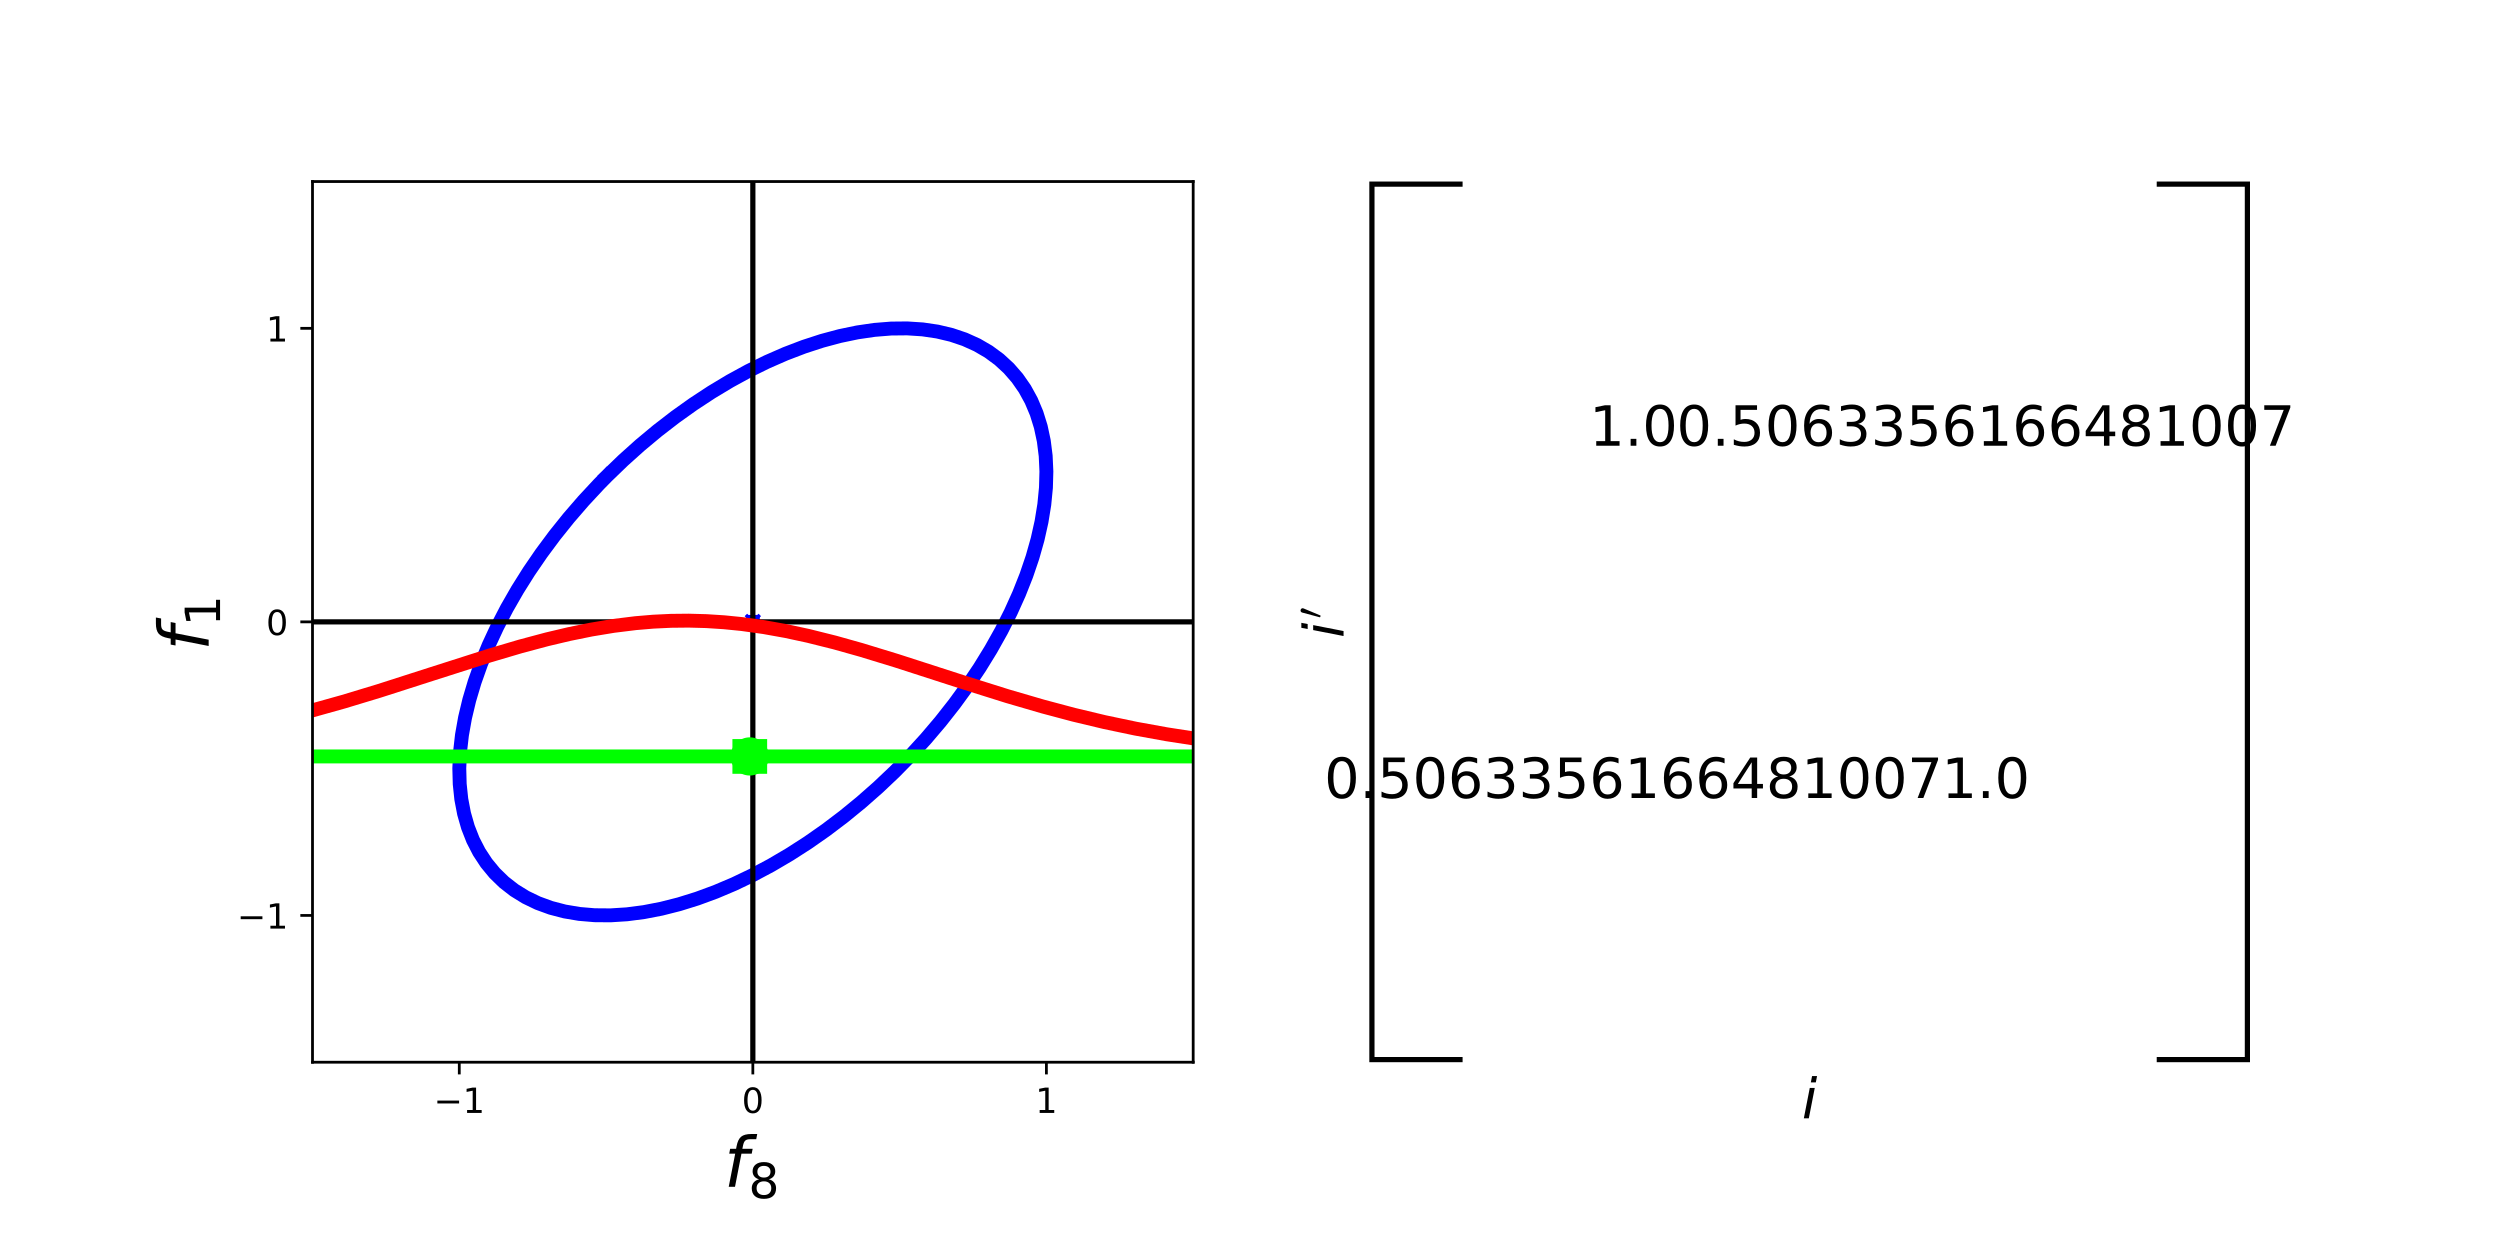
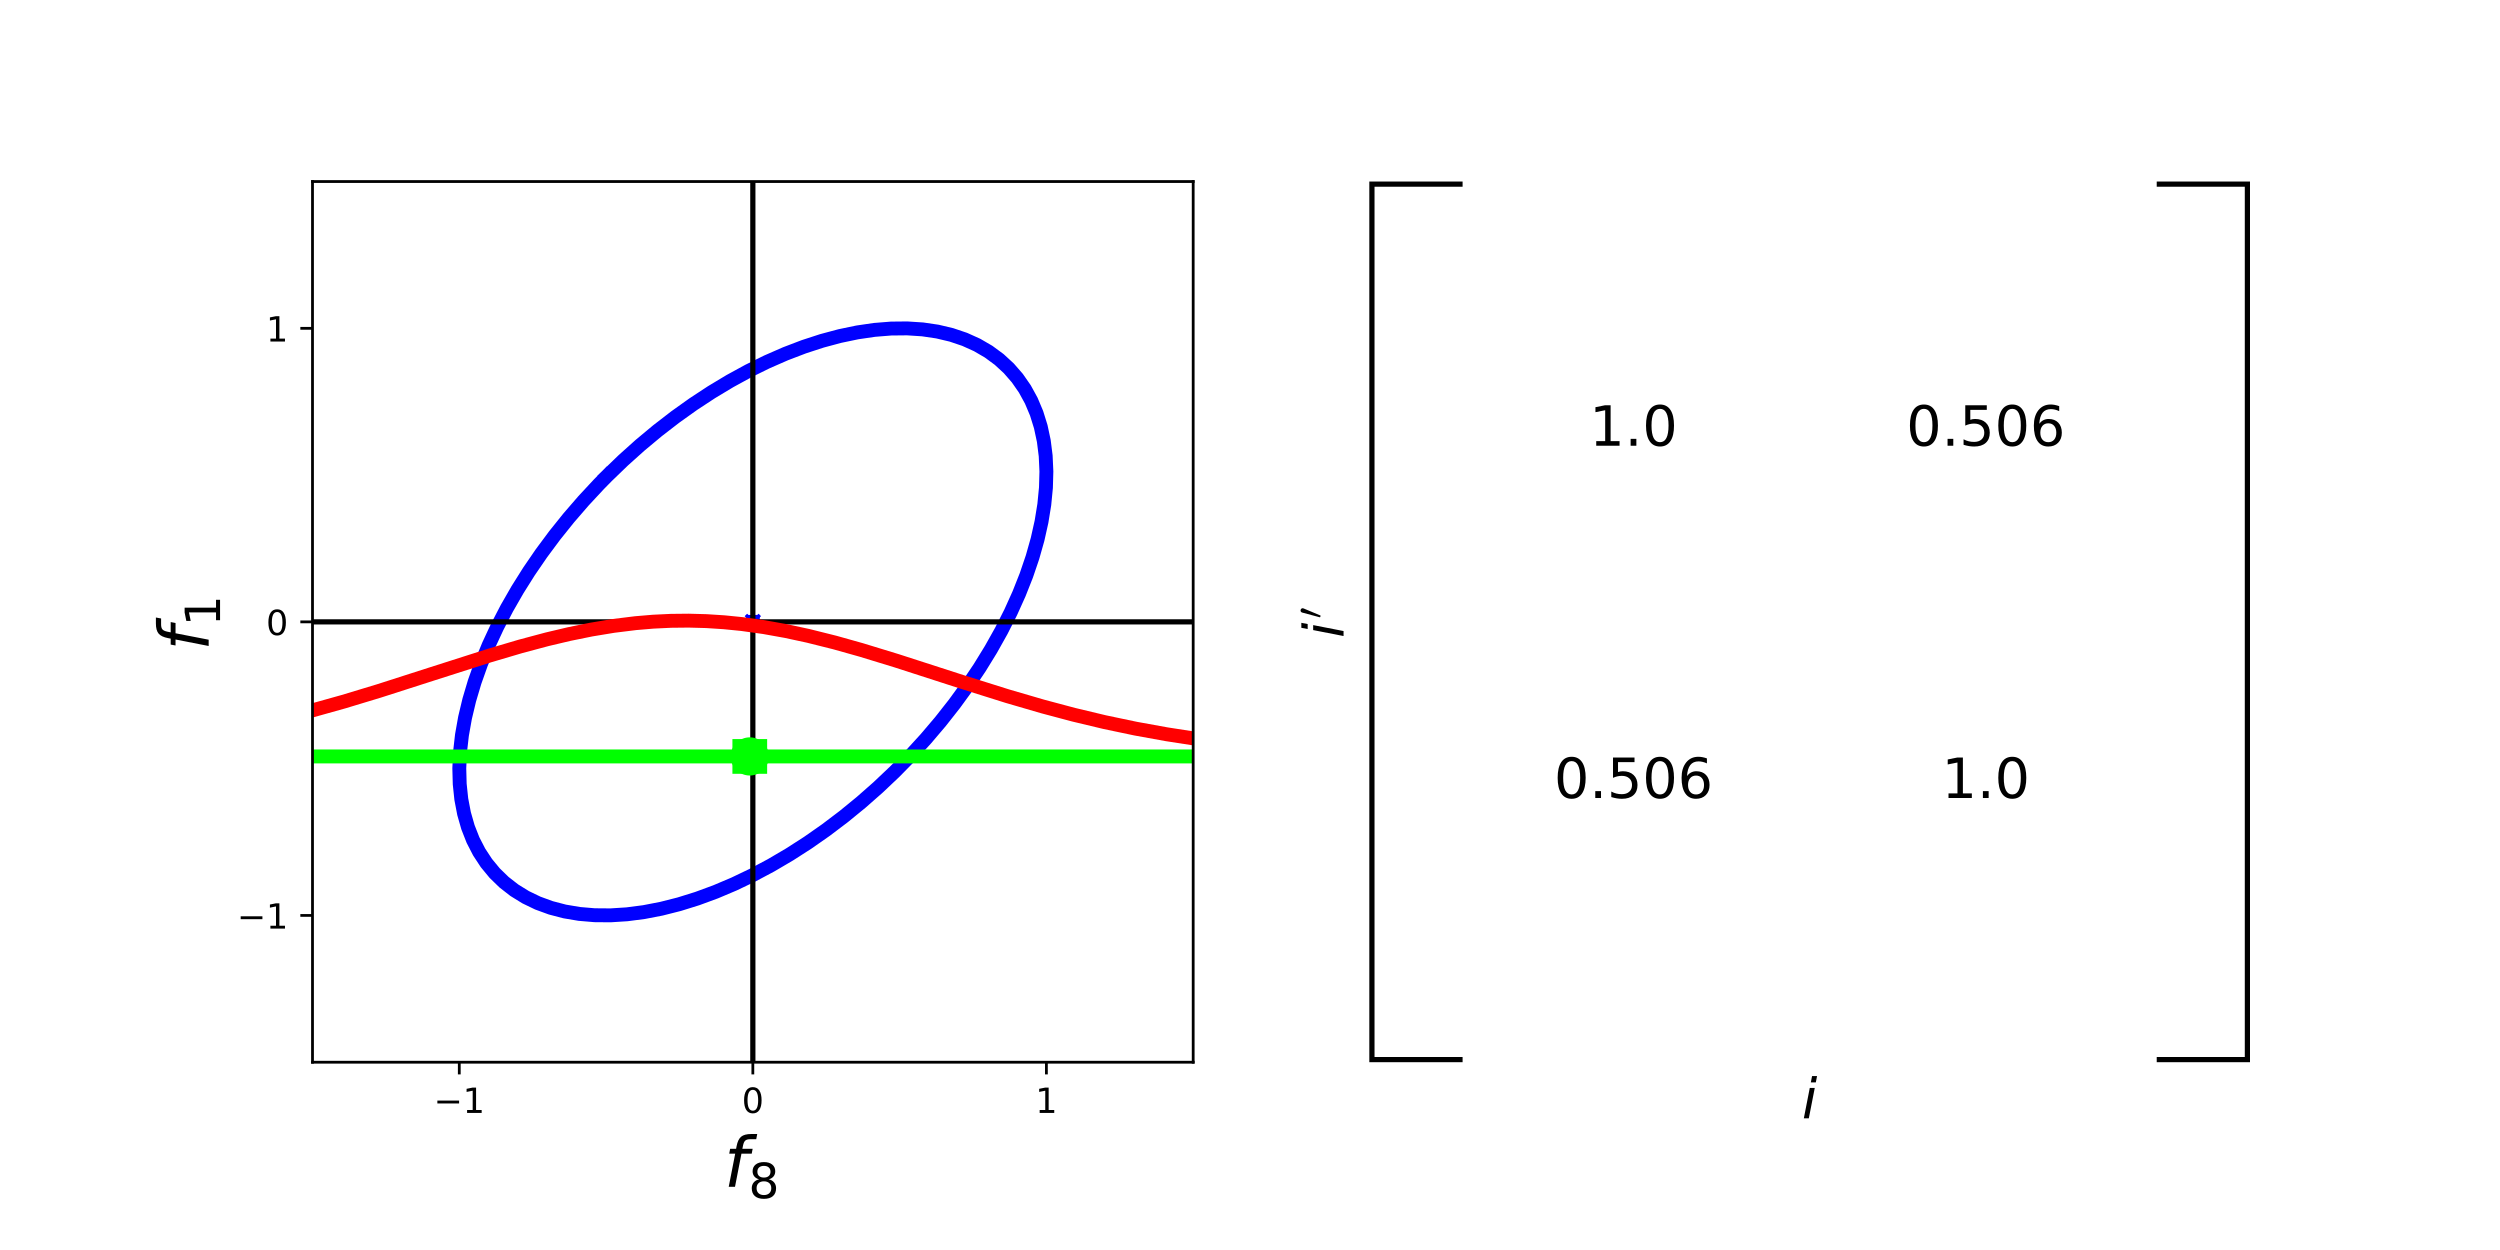
<svg xmlns="http://www.w3.org/2000/svg" xmlns:xlink="http://www.w3.org/1999/xlink" height="360pt" version="1.1" viewBox="0 0 720 360" width="720pt">
  <defs>
    <style type="text/css">
*{stroke-linecap:butt;stroke-linejoin:round;}
  </style>
  </defs>
  <g id="figure_1">
    <g id="patch_1">
      <path d="M 0 360  L 720 360  L 720 0  L 0 0  z " style="fill:none;" />
    </g>
    <g id="axes_1">
      <g id="patch_2">
        <path d="M 90 305.918  L 343.636 305.918  L 343.636 52.282  L 90 52.282  z " style="fill:none;" />
      </g>
      <g id="matplotlib.axis_1">
        <g id="xtick_1">
          <g id="line2d_1">
            <defs>
-               <path d="M 0 0  L 0 3.5  " id="m4b5c09559f" style="stroke:#000000;stroke-width:0.8;" />
-             </defs>
-             <g>
-               <use style="stroke:#000000;stroke-width:0.8;" x="132.273" xlink:href="#m4b5c09559f" y="305.918" />
+               <path d="M 0 0  L 0 3.5  " id="mfac8abcacf" style="stroke:#000000;stroke-width:0.8;" />
+             </defs>
+             <g>
+               <use style="stroke:#000000;stroke-width:0.8;" x="132.273" xlink:href="#mfac8abcacf" y="305.918" />
            </g>
          </g>
          <g id="text_1">
            <defs>
              <path d="M 10.594 35.5  L 73.188 35.5  L 73.188 27.203  L 10.594 27.203  z " id="DejaVuSans-2212" />
              <path d="M 12.406 8.297  L 28.516 8.297  L 28.516 63.922  L 10.984 60.406  L 10.984 69.391  L 28.422 72.906  L 38.281 72.906  L 38.281 8.297  L 54.391 8.297  L 54.391 0  L 12.406 0  z " id="DejaVuSans-31" />
            </defs>
            <g transform="translate(124.9016 320.5166)scale(0.1 -0.1)">
              <use xlink:href="#DejaVuSans-2212" />
              <use x="83.789" xlink:href="#DejaVuSans-31" />
            </g>
          </g>
        </g>
        <g id="xtick_2">
          <g id="line2d_2">
            <g>
-               <use style="stroke:#000000;stroke-width:0.8;" x="216.818" xlink:href="#m4b5c09559f" y="305.918" />
+               <use style="stroke:#000000;stroke-width:0.8;" x="216.818" xlink:href="#mfac8abcacf" y="305.918" />
            </g>
          </g>
          <g id="text_2">
            <defs>
              <path d="M 31.781 66.406  Q 24.172 66.406 20.328 58.906  Q 16.5 51.422 16.5 36.375  Q 16.5 21.391 20.328 13.891  Q 24.172 6.391 31.781 6.391  Q 39.453 6.391 43.281 13.891  Q 47.125 21.391 47.125 36.375  Q 47.125 51.422 43.281 58.906  Q 39.453 66.406 31.781 66.406  z M 31.781 74.219  Q 44.047 74.219 50.516 64.516  Q 56.984 54.828 56.984 36.375  Q 56.984 17.969 50.516 8.266  Q 44.047 -1.422 31.781 -1.422  Q 19.531 -1.422 13.062 8.266  Q 6.594 17.969 6.594 36.375  Q 6.594 54.828 13.062 64.516  Q 19.531 74.219 31.781 74.219  z " id="DejaVuSans-30" />
            </defs>
            <g transform="translate(213.6369 320.5166)scale(0.1 -0.1)">
              <use xlink:href="#DejaVuSans-30" />
            </g>
          </g>
        </g>
        <g id="xtick_3">
          <g id="line2d_3">
            <g>
-               <use style="stroke:#000000;stroke-width:0.8;" x="301.364" xlink:href="#m4b5c09559f" y="305.918" />
+               <use style="stroke:#000000;stroke-width:0.8;" x="301.364" xlink:href="#mfac8abcacf" y="305.918" />
            </g>
          </g>
          <g id="text_3">
            <g transform="translate(298.1824 320.5166)scale(0.1 -0.1)">
              <use xlink:href="#DejaVuSans-31" />
            </g>
          </g>
        </g>
        <g id="text_4">
          <defs>
            <path d="M 47.797 75.984  L 46.391 68.5  L 37.797 68.5  Q 32.906 68.5 30.688 66.578  Q 28.469 64.656 27.391 59.516  L 26.422 54.688  L 41.219 54.688  L 39.891 47.703  L 25.094 47.703  L 15.828 0  L 6.781 0  L 16.109 47.703  L 7.516 47.703  L 8.797 54.688  L 17.391 54.688  L 18.109 58.5  Q 19.969 68.172 24.625 72.078  Q 29.297 75.984 39.312 75.984  z " id="DejaVuSans-Oblique-66" />
            <path d="M 31.781 34.625  Q 24.75 34.625 20.719 30.859  Q 16.703 27.094 16.703 20.516  Q 16.703 13.922 20.719 10.156  Q 24.75 6.391 31.781 6.391  Q 38.812 6.391 42.859 10.172  Q 46.922 13.969 46.922 20.516  Q 46.922 27.094 42.891 30.859  Q 38.875 34.625 31.781 34.625  z M 21.922 38.812  Q 15.578 40.375 12.031 44.719  Q 8.5 49.078 8.5 55.328  Q 8.5 64.062 14.719 69.141  Q 20.953 74.219 31.781 74.219  Q 42.672 74.219 48.875 69.141  Q 55.078 64.062 55.078 55.328  Q 55.078 49.078 51.531 44.719  Q 48 40.375 41.703 38.812  Q 48.828 37.156 52.797 32.312  Q 56.781 27.484 56.781 20.516  Q 56.781 9.906 50.312 4.234  Q 43.844 -1.422 31.781 -1.422  Q 19.734 -1.422 13.25 4.234  Q 6.781 9.906 6.781 20.516  Q 6.781 27.484 10.781 32.312  Q 14.797 37.156 21.922 38.812  z M 18.312 54.391  Q 18.312 48.734 21.844 45.562  Q 25.391 42.391 31.781 42.391  Q 38.141 42.391 41.719 45.562  Q 45.312 48.734 45.312 54.391  Q 45.312 60.062 41.719 63.234  Q 38.141 66.406 31.781 66.406  Q 25.391 66.406 21.844 63.234  Q 18.312 60.062 18.312 54.391  z " id="DejaVuSans-38" />
          </defs>
          <g transform="translate(208.5182 341.7932)scale(0.2 -0.2)">
            <use transform="translate(0 0.015625)" xlink:href="#DejaVuSans-Oblique-66" />
            <use transform="translate(35.20508 -16.39062)scale(0.7)" xlink:href="#DejaVuSans-38" />
          </g>
        </g>
      </g>
      <g id="matplotlib.axis_2">
        <g id="ytick_1">
          <g id="line2d_4">
            <defs>
-               <path d="M 0 0  L -3.5 0  " id="m88920857a2" style="stroke:#000000;stroke-width:0.8;" />
-             </defs>
-             <g>
-               <use style="stroke:#000000;stroke-width:0.8;" x="90" xlink:href="#m88920857a2" y="263.645" />
+               <path d="M 0 0  L -3.5 0  " id="mefb95210f3" style="stroke:#000000;stroke-width:0.8;" />
+             </defs>
+             <g>
+               <use style="stroke:#000000;stroke-width:0.8;" x="90" xlink:href="#mefb95210f3" y="263.645" />
            </g>
          </g>
          <g id="text_5">
            <g transform="translate(68.25781 267.4447)scale(0.1 -0.1)">
              <use xlink:href="#DejaVuSans-2212" />
              <use x="83.789" xlink:href="#DejaVuSans-31" />
            </g>
          </g>
        </g>
        <g id="ytick_2">
          <g id="line2d_5">
            <g>
-               <use style="stroke:#000000;stroke-width:0.8;" x="90" xlink:href="#m88920857a2" y="179.1" />
+               <use style="stroke:#000000;stroke-width:0.8;" x="90" xlink:href="#mefb95210f3" y="179.1" />
            </g>
          </g>
          <g id="text_6">
            <g transform="translate(76.6375 182.8992)scale(0.1 -0.1)">
              <use xlink:href="#DejaVuSans-30" />
            </g>
          </g>
        </g>
        <g id="ytick_3">
          <g id="line2d_6">
            <g>
-               <use style="stroke:#000000;stroke-width:0.8;" x="90" xlink:href="#m88920857a2" y="94.555" />
+               <use style="stroke:#000000;stroke-width:0.8;" x="90" xlink:href="#mefb95210f3" y="94.555" />
            </g>
          </g>
          <g id="text_7">
            <g transform="translate(76.6375 98.35376)scale(0.1 -0.1)">
              <use xlink:href="#DejaVuSans-31" />
            </g>
          </g>
        </g>
        <g id="text_8">
          <g transform="translate(60.09844 187.4)rotate(-90)scale(0.2 -0.2)">
            <use transform="translate(0 0.015625)" xlink:href="#DejaVuSans-Oblique-66" />
            <use transform="translate(35.20508 -16.39062)scale(0.7)" xlink:href="#DejaVuSans-31" />
          </g>
        </g>
      </g>
      <g id="line2d_7">
-         <path clip-path="url(#p38da59f59e)" d="M 174.814 137.096  L 179.528 132.549  L 184.391 128.188  L 189.383 124.03  L 194.484 120.092  L 199.674 116.389  L 204.933 112.935  L 210.239 109.746  L 215.571 106.833  L 220.908 104.208  L 226.229 101.881  L 231.512 99.863  L 236.737 98.16  L 241.883 96.78  L 246.928 95.728  L 251.854 95.008  L 256.639 94.624  L 261.266 94.576  L 265.716 94.866  L 269.971 95.491  L 274.014 96.449  L 277.829 97.737  L 281.401 99.349  L 284.716 101.279  L 287.759 103.519  L 290.52 106.061  L 292.988 108.894  L 295.151 112.006  L 297.002 115.386  L 298.534 119.02  L 299.74 122.894  L 300.615 126.991  L 301.157 131.297  L 301.362 135.793  L 301.23 140.461  L 300.761 145.284  L 299.958 150.241  L 298.824 155.313  L 297.363 160.48  L 295.58 165.722  L 293.484 171.017  L 291.082 176.344  L 288.384 181.682  L 285.4 187.009  L 282.144 192.305  L 278.627 197.549  L 274.863 202.719  L 270.868 207.795  L 266.658 212.756  L 262.249 217.583  L 257.659 222.257  L 252.906 226.759  L 248.009 231.071  L 242.988 235.175  L 237.862 239.057  L 232.653 242.699  L 227.381 246.087  L 222.066 249.209  L 216.731 252.051  L 211.396 254.602  L 206.082 256.852  L 200.811 258.793  L 195.605 260.416  L 190.482 261.714  L 185.465 262.683  L 180.572 263.319  L 175.825 263.62  L 171.24 263.583  L 166.837 263.21  L 162.634 262.501  L 158.646 261.46  L 154.891 260.09  L 151.382 258.398  L 148.134 256.39  L 145.16 254.073  L 142.471 251.458  L 140.079 248.554  L 137.993 245.373  L 136.221 241.929  L 134.77 238.233  L 133.646 234.302  L 132.854 230.151  L 132.397 225.797  L 132.276 221.256  L 132.492 216.547  L 133.045 211.689  L 133.931 206.701  L 135.147 201.603  L 136.69 196.415  L 138.551 191.159  L 140.725 185.854  L 143.202 180.522  L 145.972 175.185  L 149.025 169.863  L 152.348 164.578  L 155.928 159.351  L 159.751 154.203  L 163.801 149.154  L 168.063 144.224  L 172.519 139.433  L 174.814 137.096  L 174.814 137.096  " style="fill:none;stroke:#0000ff;stroke-linecap:square;stroke-width:4;" />
+         <path clip-path="url(#pc3b290e3e4)" d="M 174.814 137.096  L 179.528 132.549  L 184.391 128.188  L 189.383 124.03  L 194.484 120.092  L 199.674 116.389  L 204.933 112.935  L 210.239 109.746  L 215.571 106.833  L 220.908 104.208  L 226.229 101.881  L 231.512 99.863  L 236.737 98.16  L 241.883 96.78  L 246.928 95.728  L 251.854 95.008  L 256.639 94.624  L 261.266 94.576  L 265.716 94.866  L 269.971 95.491  L 274.014 96.449  L 277.829 97.737  L 281.401 99.349  L 284.716 101.279  L 287.759 103.519  L 290.52 106.061  L 292.988 108.894  L 295.151 112.006  L 297.002 115.386  L 298.534 119.02  L 299.74 122.894  L 300.615 126.991  L 301.157 131.297  L 301.362 135.793  L 301.23 140.461  L 300.761 145.284  L 299.958 150.241  L 298.824 155.313  L 297.363 160.48  L 295.58 165.722  L 293.484 171.017  L 291.082 176.344  L 288.384 181.682  L 285.4 187.009  L 282.144 192.305  L 278.627 197.549  L 274.863 202.719  L 270.868 207.795  L 266.658 212.756  L 262.249 217.583  L 257.659 222.257  L 252.906 226.759  L 248.009 231.071  L 242.988 235.175  L 237.862 239.057  L 232.653 242.699  L 227.381 246.087  L 222.066 249.209  L 216.731 252.051  L 211.396 254.602  L 206.082 256.852  L 200.811 258.793  L 195.605 260.416  L 190.482 261.714  L 185.465 262.683  L 180.572 263.319  L 175.825 263.62  L 171.24 263.583  L 166.837 263.21  L 162.634 262.501  L 158.646 261.46  L 154.891 260.09  L 151.382 258.398  L 148.134 256.39  L 145.16 254.073  L 142.471 251.458  L 140.079 248.554  L 137.993 245.373  L 136.221 241.929  L 134.77 238.233  L 133.646 234.302  L 132.854 230.151  L 132.397 225.797  L 132.276 221.256  L 132.492 216.547  L 133.045 211.689  L 133.931 206.701  L 135.147 201.603  L 136.69 196.415  L 138.551 191.159  L 140.725 185.854  L 143.202 180.522  L 145.972 175.185  L 149.025 169.863  L 152.348 164.578  L 155.928 159.351  L 159.751 154.203  L 163.801 149.154  L 168.063 144.224  L 172.519 139.433  L 174.814 137.096  L 174.814 137.096  " style="fill:none;stroke:#0000ff;stroke-linecap:square;stroke-width:4;" />
      </g>
      <g id="line2d_8">
-         <path clip-path="url(#p38da59f59e)" d="M 216.818 179.1  " style="fill:none;stroke:#0000ff;stroke-linecap:square;stroke-width:4;" />
-         <defs>
-           <path d="M -2 2  L 2 -2  M -2 -2  L 2 2  " id="m71eb47fba4" style="stroke:#0000ff;" />
-         </defs>
-         <g clip-path="url(#p38da59f59e)">
-           <use style="fill:#0000ff;stroke:#0000ff;" x="216.818" xlink:href="#m71eb47fba4" y="179.1" />
+         <path clip-path="url(#pc3b290e3e4)" d="M 216.818 179.1  " style="fill:none;stroke:#0000ff;stroke-linecap:square;stroke-width:4;" />
+         <defs>
+           <path d="M -2 2  L 2 -2  M -2 -2  L 2 2  " id="me2dbe4ece5" style="stroke:#0000ff;" />
+         </defs>
+         <g clip-path="url(#pc3b290e3e4)">
+           <use style="fill:#0000ff;stroke:#0000ff;" x="216.818" xlink:href="#me2dbe4ece5" y="179.1" />
        </g>
      </g>
      <g id="line2d_9">
-         <path clip-path="url(#p38da59f59e)" d="M 90 179.1  L 343.636 179.1  " style="fill:none;stroke:#000000;stroke-linecap:square;stroke-width:1.5;" />
+         <path clip-path="url(#pc3b290e3e4)" d="M 90 179.1  L 343.636 179.1  " style="fill:none;stroke:#000000;stroke-linecap:square;stroke-width:1.5;" />
      </g>
      <g id="line2d_10">
-         <path clip-path="url(#p38da59f59e)" d="M 216.818 305.918  L 216.818 52.282  " style="fill:none;stroke:#000000;stroke-linecap:square;stroke-width:1.5;" />
+         <path clip-path="url(#pc3b290e3e4)" d="M 216.818 305.918  L 216.818 52.282  " style="fill:none;stroke:#000000;stroke-linecap:square;stroke-width:1.5;" />
      </g>
      <g id="line2d_11">
-         <path clip-path="url(#p38da59f59e)" d="M 90 217.854  L 343.636 217.854  " style="fill:none;stroke:#00ff00;stroke-linecap:square;stroke-width:4;" />
+         <path clip-path="url(#pc3b290e3e4)" d="M 90 217.854  L 343.636 217.854  " style="fill:none;stroke:#00ff00;stroke-linecap:square;stroke-width:4;" />
      </g>
      <g id="line2d_12">
-         <path clip-path="url(#p38da59f59e)" d="M 90 204.583  L 98.922 202.086  L 109.118 199  L 124.413 194.09  L 140.982 188.798  L 149.904 186.161  L 157.551 184.116  L 163.924 182.609  L 170.297 181.314  L 176.67 180.26  L 183.042 179.471  L 188.141 179.041  L 193.239 178.798  L 198.337 178.745  L 203.435 178.883  L 208.534 179.211  L 213.632 179.722  L 220.005 180.608  L 226.377 181.751  L 232.75 183.126  L 240.397 185.038  L 248.045 187.185  L 258.241 190.306  L 277.36 196.484  L 290.105 200.489  L 300.302 203.465  L 309.223 205.842  L 318.145 207.975  L 327.067 209.85  L 335.989 211.466  L 343.636 212.651  L 343.636 212.651  " style="fill:none;stroke:#ff0000;stroke-linecap:square;stroke-width:4;" />
+         <path clip-path="url(#pc3b290e3e4)" d="M 90 204.583  L 98.922 202.086  L 109.118 199  L 124.413 194.09  L 140.982 188.798  L 149.904 186.161  L 157.551 184.116  L 163.924 182.609  L 170.297 181.314  L 176.67 180.26  L 183.042 179.471  L 188.141 179.041  L 193.239 178.798  L 198.337 178.745  L 203.435 178.883  L 208.534 179.211  L 213.632 179.722  L 220.005 180.608  L 226.377 181.751  L 232.75 183.126  L 240.397 185.038  L 248.045 187.185  L 258.241 190.306  L 277.36 196.484  L 290.105 200.489  L 300.302 203.465  L 309.223 205.842  L 318.145 207.975  L 327.067 209.85  L 335.989 211.466  L 343.636 212.651  L 343.636 212.651  " style="fill:none;stroke:#ff0000;stroke-linecap:square;stroke-width:4;" />
      </g>
      <g id="line2d_13">
-         <path clip-path="url(#p38da59f59e)" d="M 215.936 217.854  " style="fill:none;stroke:#00ff00;stroke-linecap:square;stroke-width:10;" />
-         <defs>
-           <path d="M 0 5  C 1.326 5 2.598 4.473 3.536 3.536  C 4.473 2.598 5 1.326 5 0  C 5 -1.326 4.473 -2.598 3.536 -3.536  C 2.598 -4.473 1.326 -5 0 -5  C -1.326 -5 -2.598 -4.473 -3.536 -3.536  C -4.473 -2.598 -5 -1.326 -5 0  C -5 1.326 -4.473 2.598 -3.536 3.536  C -2.598 4.473 -1.326 5 0 5  z " id="m645b98aee4" style="stroke:#00ff00;" />
-         </defs>
-         <g clip-path="url(#p38da59f59e)">
-           <use style="fill:#00ff00;stroke:#00ff00;" x="215.936" xlink:href="#m645b98aee4" y="217.854" />
+         <path clip-path="url(#pc3b290e3e4)" d="M 215.936 217.854  " style="fill:none;stroke:#00ff00;stroke-linecap:square;stroke-width:10;" />
+         <defs>
+           <path d="M 0 5  C 1.326 5 2.598 4.473 3.536 3.536  C 4.473 2.598 5 1.326 5 0  C 5 -1.326 4.473 -2.598 3.536 -3.536  C 2.598 -4.473 1.326 -5 0 -5  C -1.326 -5 -2.598 -4.473 -3.536 -3.536  C -4.473 -2.598 -5 -1.326 -5 0  C -5 1.326 -4.473 2.598 -3.536 3.536  C -2.598 4.473 -1.326 5 0 5  z " id="m3f1429ce16" style="stroke:#00ff00;" />
+         </defs>
+         <g clip-path="url(#pc3b290e3e4)">
+           <use style="fill:#00ff00;stroke:#00ff00;" x="215.936" xlink:href="#m3f1429ce16" y="217.854" />
        </g>
      </g>
      <g id="patch_3">
        <path d="M 90 305.918  L 90 52.282  " style="fill:none;stroke:#000000;stroke-linecap:square;stroke-linejoin:miter;stroke-width:0.8;" />
      </g>
      <g id="patch_4">
        <path d="M 343.636 305.918  L 343.636 52.282  " style="fill:none;stroke:#000000;stroke-linecap:square;stroke-linejoin:miter;stroke-width:0.8;" />
      </g>
      <g id="patch_5">
        <path d="M 90 305.918  L 343.636 305.918  " style="fill:none;stroke:#000000;stroke-linecap:square;stroke-linejoin:miter;stroke-width:0.8;" />
      </g>
      <g id="patch_6">
        <path d="M 90 52.282  L 343.636 52.282  " style="fill:none;stroke:#000000;stroke-linecap:square;stroke-linejoin:miter;stroke-width:0.8;" />
      </g>
    </g>
    <g id="axes_2">
      <g id="matplotlib.axis_3">
        <g id="text_9">
          <defs>
            <path d="M 18.312 75.984  L 27.297 75.984  L 25.094 64.594  L 16.109 64.594  z M 14.203 54.688  L 23.188 54.688  L 12.5 0  L 3.516 0  z " id="DejaVuSans-Oblique-69" />
          </defs>
          <g transform="translate(518.9418 322.0757)scale(0.16 -0.16)">
            <use transform="translate(0 0.015625)" xlink:href="#DejaVuSans-Oblique-69" />
          </g>
        </g>
      </g>
      <g id="matplotlib.axis_4">
        <g id="text_10">
          <defs>
            <path d="M 3.516 5.422  Q 2.875 5.609 2.875 6.391  L 15.094 51.812  Q 15.672 53.656 17.078 54.781  Q 18.5 55.906 20.312 55.906  Q 22.656 55.906 24.438 54.359  Q 26.219 52.828 26.219 50.484  Q 26.219 49.469 25.688 48.188  L 7.625 4.984  Q 7.281 4.297 6.688 4.297  Q 6.156 4.297 5 4.781  Q 3.859 5.281 3.516 5.422  z " id="Cmsy10-30" />
          </defs>
          <g transform="translate(387.0361 183.74)rotate(-90)scale(0.16 -0.16)">
            <use transform="translate(0 0.584375)" xlink:href="#DejaVuSans-Oblique-69" />
            <use transform="translate(35.23091 38.86563)scale(0.7)" xlink:href="#Cmsy10-30" />
          </g>
        </g>
      </g>
      <g id="line2d_14">
-         <path clip-path="url(#p52afc7bbdd)" d="M 419.727 52.282  L 394.364 52.282  L 394.364 305.918  L 419.727 305.918  " style="fill:none;stroke:#000000;stroke-linecap:square;stroke-width:3;" />
+         <path clip-path="url(#p53780350bd)" d="M 419.727 52.282  L 394.364 52.282  L 394.364 305.918  L 419.727 305.918  " style="fill:none;stroke:#000000;stroke-linecap:square;stroke-width:3;" />
      </g>
      <g id="line2d_15">
-         <path clip-path="url(#p52afc7bbdd)" d="M 622.636 52.282  L 648 52.282  L 648 305.918  L 622.636 305.918  " style="fill:none;stroke:#000000;stroke-linecap:square;stroke-width:3;" />
+         <path clip-path="url(#p53780350bd)" d="M 622.636 52.282  L 648 52.282  L 648 305.918  L 622.636 305.918  " style="fill:none;stroke:#000000;stroke-linecap:square;stroke-width:3;" />
      </g>
      <g id="text_11">
        <defs>
          <path d="M 10.688 12.406  L 21 12.406  L 21 0  L 10.688 0  z " id="DejaVuSans-2e" />
        </defs>
        <g transform="translate(457.732 128.3727)scale(0.16 -0.16)">
          <use xlink:href="#DejaVuSans-31" />
          <use x="63.623" xlink:href="#DejaVuSans-2e" />
          <use x="95.41" xlink:href="#DejaVuSans-30" />
        </g>
      </g>
      <g id="text_12">
        <defs>
          <path d="M 10.797 72.906  L 49.516 72.906  L 49.516 64.594  L 19.828 64.594  L 19.828 46.734  Q 21.969 47.469 24.109 47.828  Q 26.266 48.188 28.422 48.188  Q 40.625 48.188 47.75 41.5  Q 54.891 34.812 54.891 23.391  Q 54.891 11.625 47.562 5.094  Q 40.234 -1.422 26.906 -1.422  Q 22.312 -1.422 17.547 -0.641  Q 12.797 0.141 7.719 1.703  L 7.719 11.625  Q 12.109 9.234 16.797 8.062  Q 21.484 6.891 26.703 6.891  Q 35.156 6.891 40.078 11.328  Q 45.016 15.766 45.016 23.391  Q 45.016 31 40.078 35.438  Q 35.156 39.891 26.703 39.891  Q 22.75 39.891 18.812 39.016  Q 14.891 38.141 10.797 36.281  z " id="DejaVuSans-35" />
          <path d="M 33.016 40.375  Q 26.375 40.375 22.484 35.828  Q 18.609 31.297 18.609 23.391  Q 18.609 15.531 22.484 10.953  Q 26.375 6.391 33.016 6.391  Q 39.656 6.391 43.531 10.953  Q 47.406 15.531 47.406 23.391  Q 47.406 31.297 43.531 35.828  Q 39.656 40.375 33.016 40.375  z M 52.594 71.297  L 52.594 62.312  Q 48.875 64.062 45.094 64.984  Q 41.312 65.922 37.594 65.922  Q 27.828 65.922 22.672 59.328  Q 17.531 52.734 16.797 39.406  Q 19.672 43.656 24.016 45.922  Q 28.375 48.188 33.594 48.188  Q 44.578 48.188 50.953 41.516  Q 57.328 34.859 57.328 23.391  Q 57.328 12.156 50.688 5.359  Q 44.047 -1.422 33.016 -1.422  Q 20.359 -1.422 13.672 8.266  Q 6.984 17.969 6.984 36.375  Q 6.984 53.656 15.188 63.938  Q 23.391 74.219 37.203 74.219  Q 40.922 74.219 44.703 73.484  Q 48.484 72.75 52.594 71.297  z " id="DejaVuSans-36" />
-           <path d="M 40.578 39.312  Q 47.656 37.797 51.625 33  Q 55.609 28.219 55.609 21.188  Q 55.609 10.406 48.188 4.484  Q 40.766 -1.422 27.094 -1.422  Q 22.516 -1.422 17.656 -0.516  Q 12.797 0.391 7.625 2.203  L 7.625 11.719  Q 11.719 9.328 16.594 8.109  Q 21.484 6.891 26.812 6.891  Q 36.078 6.891 40.938 10.547  Q 45.797 14.203 45.797 21.188  Q 45.797 27.641 41.281 31.266  Q 36.766 34.906 28.719 34.906  L 20.219 34.906  L 20.219 43.016  L 29.109 43.016  Q 36.375 43.016 40.234 45.922  Q 44.094 48.828 44.094 54.297  Q 44.094 59.906 40.109 62.906  Q 36.141 65.922 28.719 65.922  Q 24.656 65.922 20.016 65.031  Q 15.375 64.156 9.812 62.312  L 9.812 71.094  Q 15.438 72.656 20.344 73.438  Q 25.25 74.219 29.594 74.219  Q 40.828 74.219 47.359 69.109  Q 53.906 64.016 53.906 55.328  Q 53.906 49.266 50.438 45.094  Q 46.969 40.922 40.578 39.312  z " id="DejaVuSans-33" />
-           <path d="M 37.797 64.312  L 12.891 25.391  L 37.797 25.391  z M 35.203 72.906  L 47.609 72.906  L 47.609 25.391  L 58.016 25.391  L 58.016 17.188  L 47.609 17.188  L 47.609 0  L 37.797 0  L 37.797 17.188  L 4.891 17.188  L 4.891 26.703  z " id="DejaVuSans-34" />
-           <path d="M 8.203 72.906  L 55.078 72.906  L 55.078 68.703  L 28.609 0  L 18.312 0  L 43.219 64.594  L 8.203 64.594  z " id="DejaVuSans-37" />
-         </defs>
-         <g transform="translate(482.8366 128.3727)scale(0.16 -0.16)">
+         </defs>
+         <g transform="translate(549.0066 128.3727)scale(0.16 -0.16)">
          <use xlink:href="#DejaVuSans-30" />
          <use x="63.623" xlink:href="#DejaVuSans-2e" />
          <use x="95.41" xlink:href="#DejaVuSans-35" />
          <use x="159.033" xlink:href="#DejaVuSans-30" />
          <use x="222.656" xlink:href="#DejaVuSans-36" />
-           <use x="286.279" xlink:href="#DejaVuSans-33" />
-           <use x="349.902" xlink:href="#DejaVuSans-33" />
-           <use x="413.525" xlink:href="#DejaVuSans-35" />
-           <use x="477.148" xlink:href="#DejaVuSans-36" />
-           <use x="540.771" xlink:href="#DejaVuSans-31" />
-           <use x="604.395" xlink:href="#DejaVuSans-36" />
-           <use x="668.018" xlink:href="#DejaVuSans-36" />
-           <use x="731.641" xlink:href="#DejaVuSans-34" />
-           <use x="795.264" xlink:href="#DejaVuSans-38" />
-           <use x="858.887" xlink:href="#DejaVuSans-31" />
-           <use x="922.51" xlink:href="#DejaVuSans-30" />
-           <use x="986.133" xlink:href="#DejaVuSans-30" />
-           <use x="1049.756" xlink:href="#DejaVuSans-37" />
        </g>
      </g>
      <g id="text_13">
-         <g transform="translate(381.382 229.8273)scale(0.16 -0.16)">
+         <g transform="translate(447.552 229.8273)scale(0.16 -0.16)">
          <use xlink:href="#DejaVuSans-30" />
          <use x="63.623" xlink:href="#DejaVuSans-2e" />
          <use x="95.41" xlink:href="#DejaVuSans-35" />
          <use x="159.033" xlink:href="#DejaVuSans-30" />
          <use x="222.656" xlink:href="#DejaVuSans-36" />
-           <use x="286.279" xlink:href="#DejaVuSans-33" />
-           <use x="349.902" xlink:href="#DejaVuSans-33" />
-           <use x="413.525" xlink:href="#DejaVuSans-35" />
-           <use x="477.148" xlink:href="#DejaVuSans-36" />
-           <use x="540.771" xlink:href="#DejaVuSans-31" />
-           <use x="604.395" xlink:href="#DejaVuSans-36" />
-           <use x="668.018" xlink:href="#DejaVuSans-36" />
-           <use x="731.641" xlink:href="#DejaVuSans-34" />
-           <use x="795.264" xlink:href="#DejaVuSans-38" />
-           <use x="858.887" xlink:href="#DejaVuSans-31" />
-           <use x="922.51" xlink:href="#DejaVuSans-30" />
-           <use x="986.133" xlink:href="#DejaVuSans-30" />
-           <use x="1049.756" xlink:href="#DejaVuSans-37" />
        </g>
      </g>
      <g id="text_14">
        <g transform="translate(559.1866 229.8273)scale(0.16 -0.16)">
          <use xlink:href="#DejaVuSans-31" />
          <use x="63.623" xlink:href="#DejaVuSans-2e" />
          <use x="95.41" xlink:href="#DejaVuSans-30" />
        </g>
      </g>
    </g>
  </g>
  <defs>
-     <clipPath id="p38da59f59e">
+     <clipPath id="pc3b290e3e4">
      <rect height="253.636" width="253.636" x="90" y="52.282" />
    </clipPath>
-     <clipPath id="p52afc7bbdd">
+     <clipPath id="p53780350bd">
      <rect height="253.636" width="253.636" x="394.364" y="52.282" />
    </clipPath>
  </defs>
</svg>
